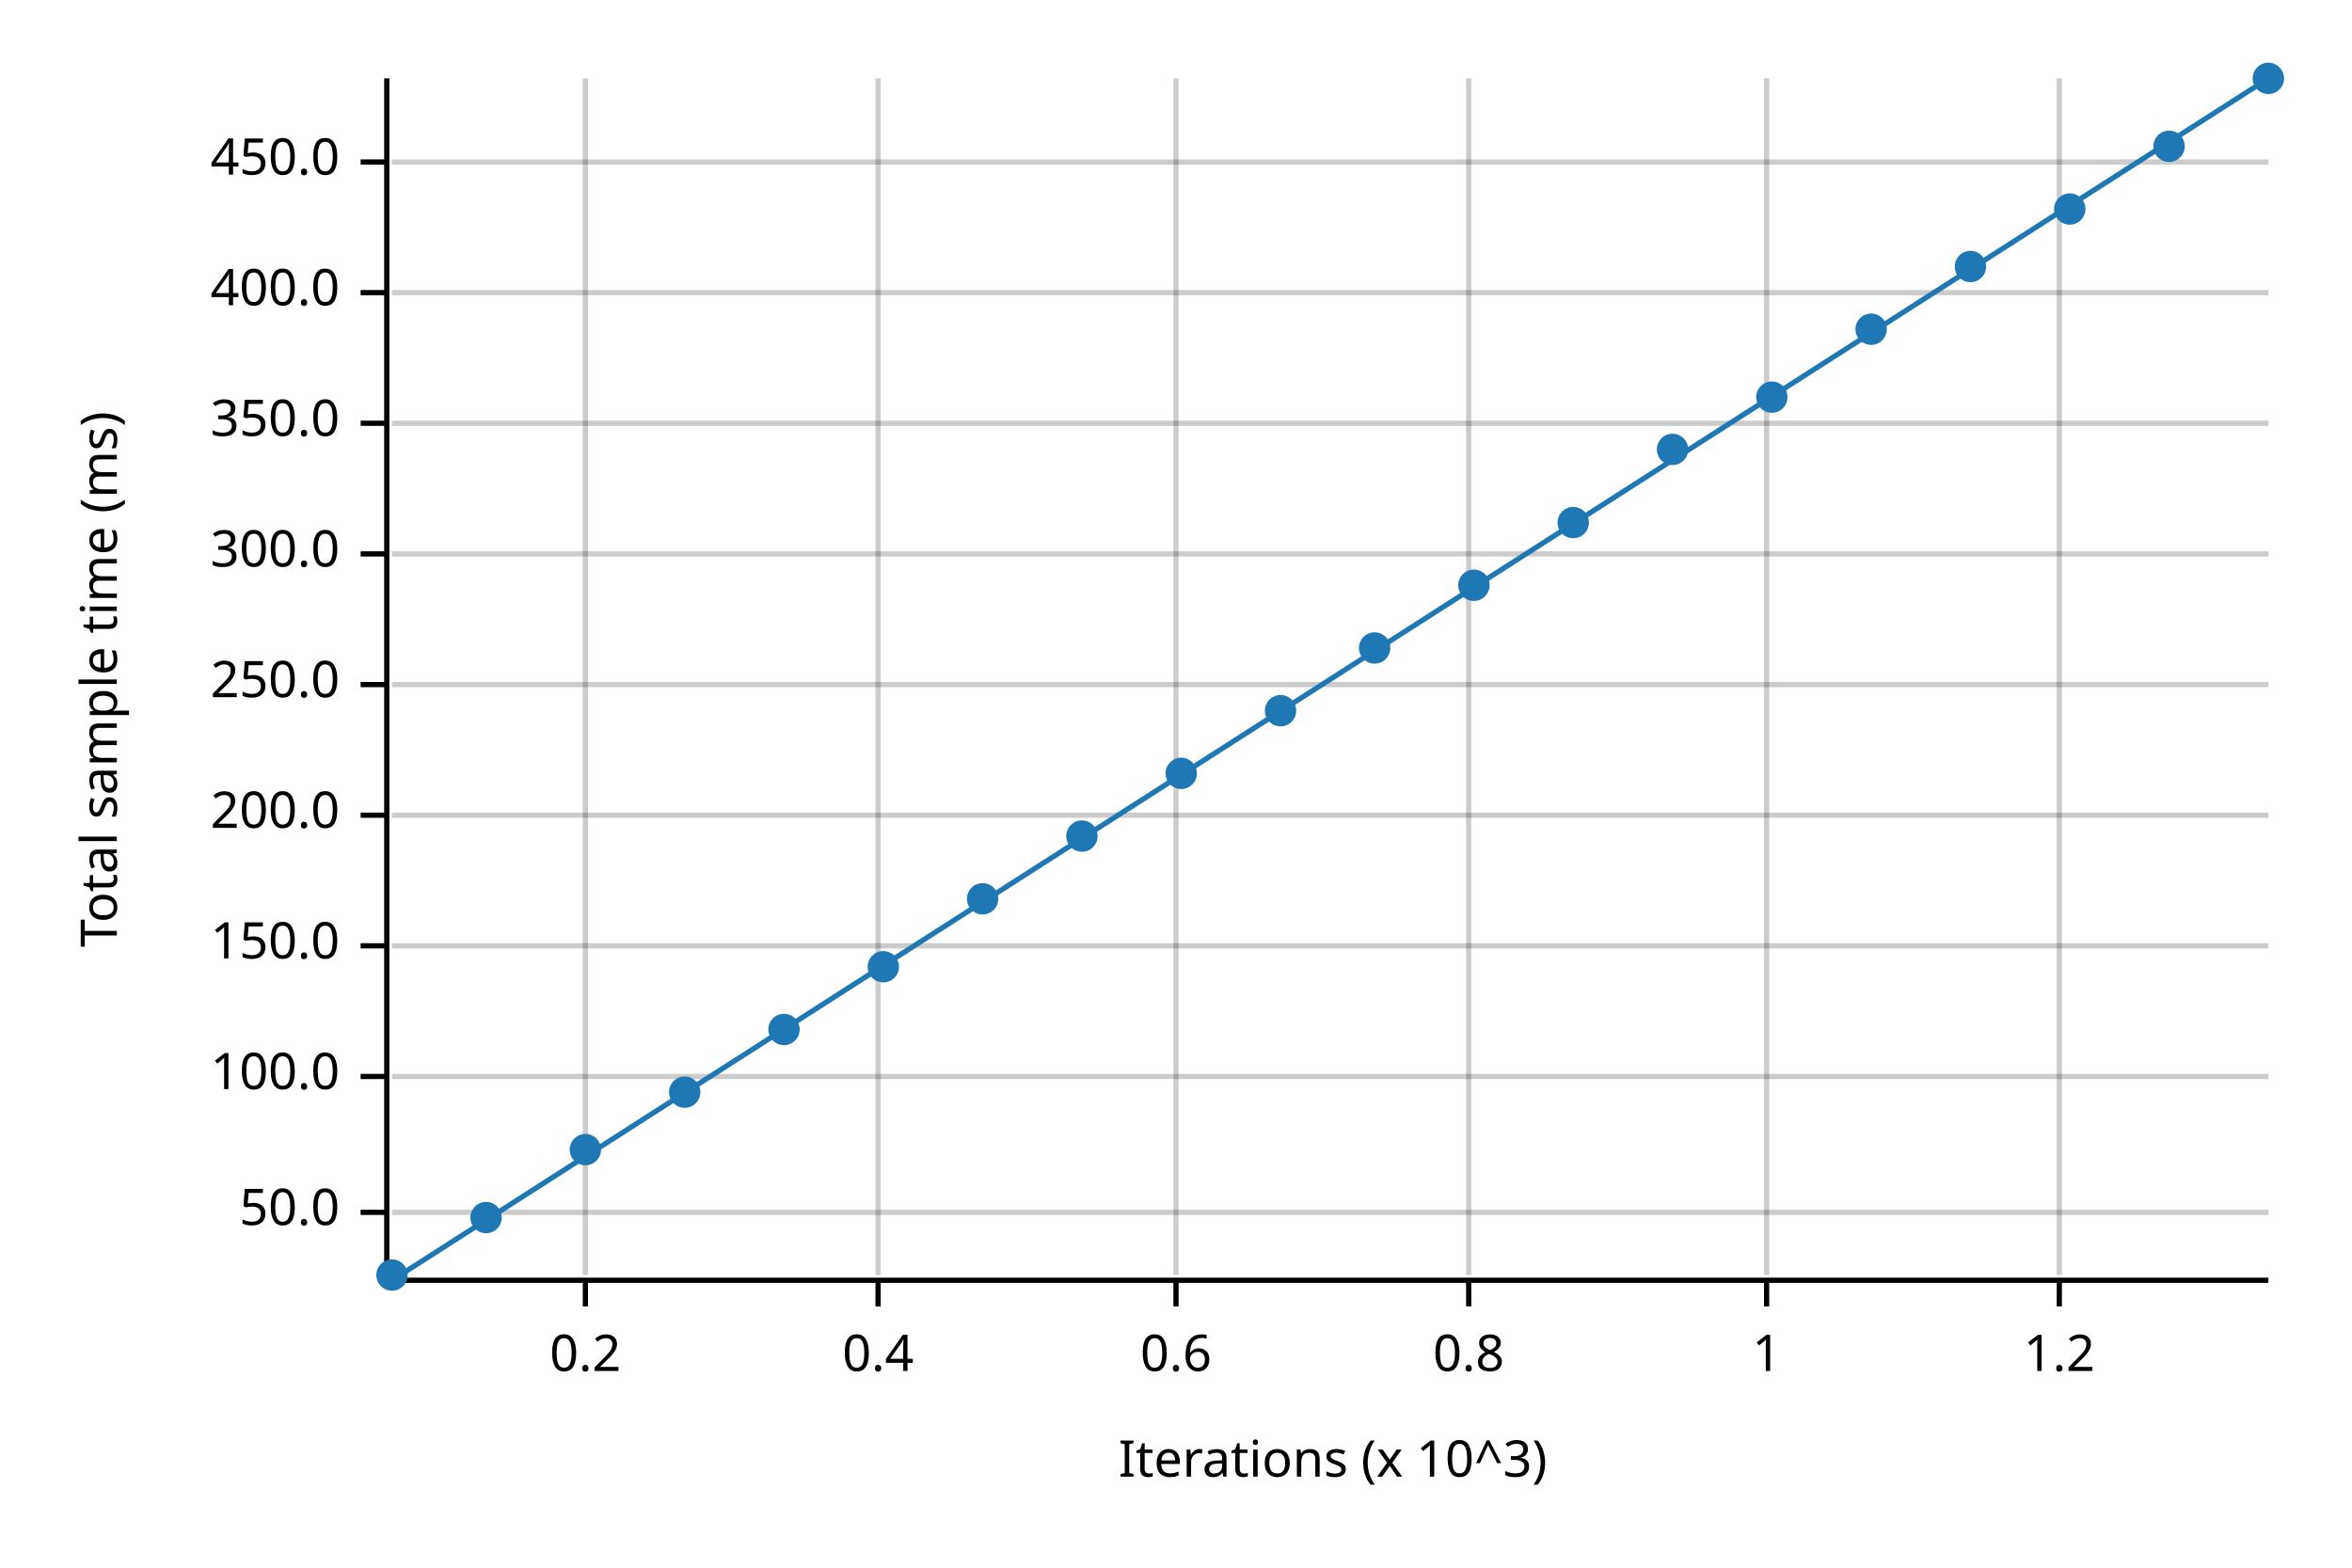
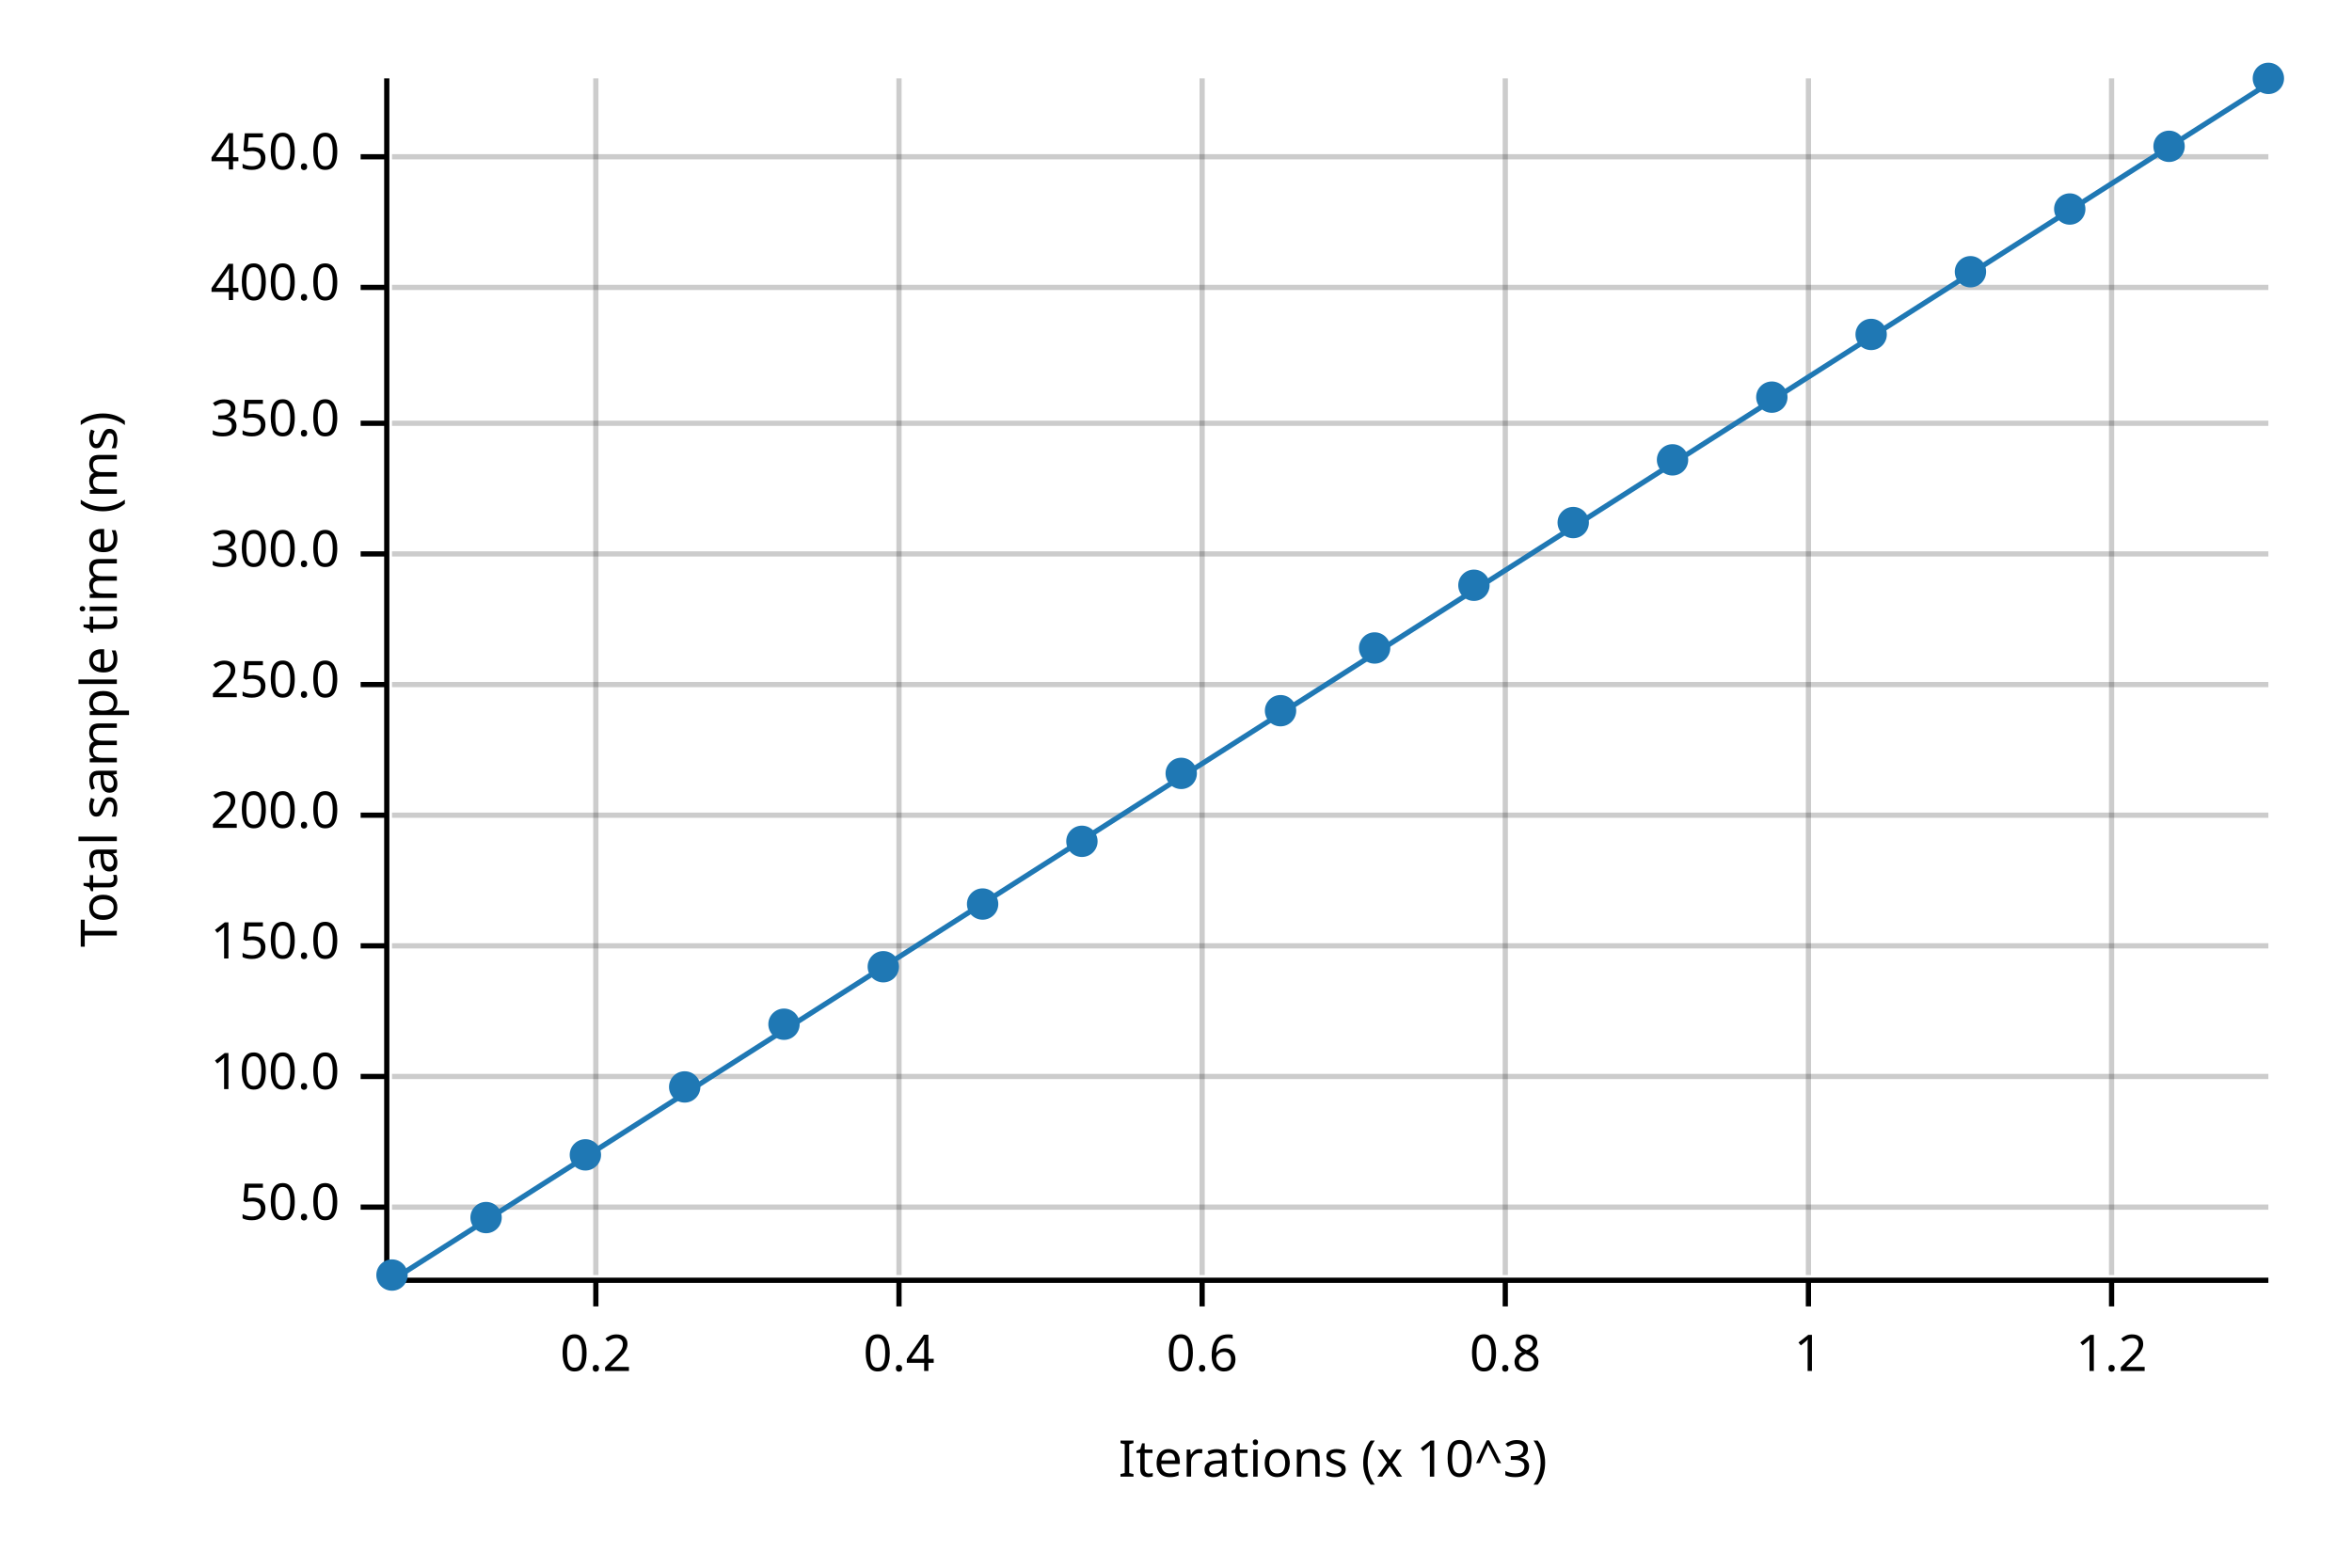
<svg xmlns="http://www.w3.org/2000/svg" width="450" height="300" viewBox="0 0 450 300">
  <text x="15" y="130" dy="0.76em" text-anchor="middle" font-family="sans-serif" font-size="9.677" opacity="1" fill="#000000" transform="rotate(270, 15, 130)">
Total sample time (ms)
</text>
  <text x="255" y="285" dy="-0.5ex" text-anchor="middle" font-family="sans-serif" font-size="9.677" opacity="1" fill="#000000">
Iterations (x 10^3)
</text>
-   <line opacity="0.2" stroke="#000000" stroke-width="1" x1="112" y1="244" x2="112" y2="15" />
-   <line opacity="0.2" stroke="#000000" stroke-width="1" x1="168" y1="244" x2="168" y2="15" />
-   <line opacity="0.2" stroke="#000000" stroke-width="1" x1="225" y1="244" x2="225" y2="15" />
-   <line opacity="0.2" stroke="#000000" stroke-width="1" x1="281" y1="244" x2="281" y2="15" />
-   <line opacity="0.2" stroke="#000000" stroke-width="1" x1="338" y1="244" x2="338" y2="15" />
-   <line opacity="0.2" stroke="#000000" stroke-width="1" x1="394" y1="244" x2="394" y2="15" />
-   <line opacity="0.2" stroke="#000000" stroke-width="1" x1="75" y1="232" x2="434" y2="232" />
+   <line opacity="0.2" stroke="#000000" stroke-width="1" x1="114" y1="244" x2="114" y2="15" />
+   <line opacity="0.2" stroke="#000000" stroke-width="1" x1="172" y1="244" x2="172" y2="15" />
+   <line opacity="0.2" stroke="#000000" stroke-width="1" x1="230" y1="244" x2="230" y2="15" />
+   <line opacity="0.2" stroke="#000000" stroke-width="1" x1="288" y1="244" x2="288" y2="15" />
+   <line opacity="0.2" stroke="#000000" stroke-width="1" x1="346" y1="244" x2="346" y2="15" />
+   <line opacity="0.2" stroke="#000000" stroke-width="1" x1="404" y1="244" x2="404" y2="15" />
+   <line opacity="0.2" stroke="#000000" stroke-width="1" x1="75" y1="231" x2="434" y2="231" />
  <line opacity="0.2" stroke="#000000" stroke-width="1" x1="75" y1="206" x2="434" y2="206" />
  <line opacity="0.2" stroke="#000000" stroke-width="1" x1="75" y1="181" x2="434" y2="181" />
  <line opacity="0.2" stroke="#000000" stroke-width="1" x1="75" y1="156" x2="434" y2="156" />
  <line opacity="0.2" stroke="#000000" stroke-width="1" x1="75" y1="131" x2="434" y2="131" />
  <line opacity="0.2" stroke="#000000" stroke-width="1" x1="75" y1="106" x2="434" y2="106" />
  <line opacity="0.2" stroke="#000000" stroke-width="1" x1="75" y1="81" x2="434" y2="81" />
-   <line opacity="0.2" stroke="#000000" stroke-width="1" x1="75" y1="56" x2="434" y2="56" />
-   <line opacity="0.2" stroke="#000000" stroke-width="1" x1="75" y1="31" x2="434" y2="31" />
+   <line opacity="0.2" stroke="#000000" stroke-width="1" x1="75" y1="55" x2="434" y2="55" />
+   <line opacity="0.2" stroke="#000000" stroke-width="1" x1="75" y1="30" x2="434" y2="30" />
  <polyline fill="none" opacity="1" stroke="#000000" stroke-width="1" points="74,15 74,244 " />
-   <text x="65" y="232" dy="0.5ex" text-anchor="end" font-family="sans-serif" font-size="9.677" opacity="1" fill="#000000">
+   <text x="65" y="231" dy="0.5ex" text-anchor="end" font-family="sans-serif" font-size="9.677" opacity="1" fill="#000000">
50.0
</text>
-   <polyline fill="none" opacity="1" stroke="#000000" stroke-width="1" points="69,232 74,232 " />
+   <polyline fill="none" opacity="1" stroke="#000000" stroke-width="1" points="69,231 74,231 " />
  <text x="65" y="206" dy="0.5ex" text-anchor="end" font-family="sans-serif" font-size="9.677" opacity="1" fill="#000000">
100.0
</text>
  <polyline fill="none" opacity="1" stroke="#000000" stroke-width="1" points="69,206 74,206 " />
  <text x="65" y="181" dy="0.5ex" text-anchor="end" font-family="sans-serif" font-size="9.677" opacity="1" fill="#000000">
150.0
</text>
  <polyline fill="none" opacity="1" stroke="#000000" stroke-width="1" points="69,181 74,181 " />
  <text x="65" y="156" dy="0.5ex" text-anchor="end" font-family="sans-serif" font-size="9.677" opacity="1" fill="#000000">
200.0
</text>
  <polyline fill="none" opacity="1" stroke="#000000" stroke-width="1" points="69,156 74,156 " />
  <text x="65" y="131" dy="0.5ex" text-anchor="end" font-family="sans-serif" font-size="9.677" opacity="1" fill="#000000">
250.0
</text>
  <polyline fill="none" opacity="1" stroke="#000000" stroke-width="1" points="69,131 74,131 " />
  <text x="65" y="106" dy="0.5ex" text-anchor="end" font-family="sans-serif" font-size="9.677" opacity="1" fill="#000000">
300.0
</text>
  <polyline fill="none" opacity="1" stroke="#000000" stroke-width="1" points="69,106 74,106 " />
  <text x="65" y="81" dy="0.5ex" text-anchor="end" font-family="sans-serif" font-size="9.677" opacity="1" fill="#000000">
350.0
</text>
  <polyline fill="none" opacity="1" stroke="#000000" stroke-width="1" points="69,81 74,81 " />
-   <text x="65" y="56" dy="0.5ex" text-anchor="end" font-family="sans-serif" font-size="9.677" opacity="1" fill="#000000">
+   <text x="65" y="55" dy="0.5ex" text-anchor="end" font-family="sans-serif" font-size="9.677" opacity="1" fill="#000000">
400.0
</text>
-   <polyline fill="none" opacity="1" stroke="#000000" stroke-width="1" points="69,56 74,56 " />
-   <text x="65" y="31" dy="0.5ex" text-anchor="end" font-family="sans-serif" font-size="9.677" opacity="1" fill="#000000">
+   <polyline fill="none" opacity="1" stroke="#000000" stroke-width="1" points="69,55 74,55 " />
+   <text x="65" y="30" dy="0.5ex" text-anchor="end" font-family="sans-serif" font-size="9.677" opacity="1" fill="#000000">
450.0
</text>
-   <polyline fill="none" opacity="1" stroke="#000000" stroke-width="1" points="69,31 74,31 " />
+   <polyline fill="none" opacity="1" stroke="#000000" stroke-width="1" points="69,30 74,30 " />
  <polyline fill="none" opacity="1" stroke="#000000" stroke-width="1" points="75,245 434,245 " />
-   <text x="112" y="255" dy="0.76em" text-anchor="middle" font-family="sans-serif" font-size="9.677" opacity="1" fill="#000000">
+   <text x="114" y="255" dy="0.76em" text-anchor="middle" font-family="sans-serif" font-size="9.677" opacity="1" fill="#000000">
0.2
</text>
-   <polyline fill="none" opacity="1" stroke="#000000" stroke-width="1" points="112,245 112,250 " />
-   <text x="168" y="255" dy="0.76em" text-anchor="middle" font-family="sans-serif" font-size="9.677" opacity="1" fill="#000000">
+   <polyline fill="none" opacity="1" stroke="#000000" stroke-width="1" points="114,245 114,250 " />
+   <text x="172" y="255" dy="0.76em" text-anchor="middle" font-family="sans-serif" font-size="9.677" opacity="1" fill="#000000">
0.4
</text>
-   <polyline fill="none" opacity="1" stroke="#000000" stroke-width="1" points="168,245 168,250 " />
-   <text x="225" y="255" dy="0.76em" text-anchor="middle" font-family="sans-serif" font-size="9.677" opacity="1" fill="#000000">
+   <polyline fill="none" opacity="1" stroke="#000000" stroke-width="1" points="172,245 172,250 " />
+   <text x="230" y="255" dy="0.76em" text-anchor="middle" font-family="sans-serif" font-size="9.677" opacity="1" fill="#000000">
0.6
</text>
-   <polyline fill="none" opacity="1" stroke="#000000" stroke-width="1" points="225,245 225,250 " />
-   <text x="281" y="255" dy="0.76em" text-anchor="middle" font-family="sans-serif" font-size="9.677" opacity="1" fill="#000000">
+   <polyline fill="none" opacity="1" stroke="#000000" stroke-width="1" points="230,245 230,250 " />
+   <text x="288" y="255" dy="0.76em" text-anchor="middle" font-family="sans-serif" font-size="9.677" opacity="1" fill="#000000">
0.8
</text>
-   <polyline fill="none" opacity="1" stroke="#000000" stroke-width="1" points="281,245 281,250 " />
-   <text x="338" y="255" dy="0.76em" text-anchor="middle" font-family="sans-serif" font-size="9.677" opacity="1" fill="#000000">
+   <polyline fill="none" opacity="1" stroke="#000000" stroke-width="1" points="288,245 288,250 " />
+   <text x="346" y="255" dy="0.76em" text-anchor="middle" font-family="sans-serif" font-size="9.677" opacity="1" fill="#000000">
1
</text>
-   <polyline fill="none" opacity="1" stroke="#000000" stroke-width="1" points="338,245 338,250 " />
-   <text x="394" y="255" dy="0.76em" text-anchor="middle" font-family="sans-serif" font-size="9.677" opacity="1" fill="#000000">
+   <polyline fill="none" opacity="1" stroke="#000000" stroke-width="1" points="346,245 346,250 " />
+   <text x="404" y="255" dy="0.76em" text-anchor="middle" font-family="sans-serif" font-size="9.677" opacity="1" fill="#000000">
1.2
</text>
-   <polyline fill="none" opacity="1" stroke="#000000" stroke-width="1" points="394,245 394,250 " />
+   <polyline fill="none" opacity="1" stroke="#000000" stroke-width="1" points="404,245 404,250 " />
  <circle cx="75" cy="244" r="3" opacity="1" fill="#1F78B4" stroke="none" stroke-width="1" />
  <circle cx="93" cy="233" r="3" opacity="1" fill="#1F78B4" stroke="none" stroke-width="1" />
-   <circle cx="112" cy="220" r="3" opacity="1" fill="#1F78B4" stroke="none" stroke-width="1" />
-   <circle cx="131" cy="209" r="3" opacity="1" fill="#1F78B4" stroke="none" stroke-width="1" />
-   <circle cx="150" cy="197" r="3" opacity="1" fill="#1F78B4" stroke="none" stroke-width="1" />
+   <circle cx="112" cy="221" r="3" opacity="1" fill="#1F78B4" stroke="none" stroke-width="1" />
+   <circle cx="131" cy="208" r="3" opacity="1" fill="#1F78B4" stroke="none" stroke-width="1" />
+   <circle cx="150" cy="196" r="3" opacity="1" fill="#1F78B4" stroke="none" stroke-width="1" />
  <circle cx="169" cy="185" r="3" opacity="1" fill="#1F78B4" stroke="none" stroke-width="1" />
-   <circle cx="188" cy="172" r="3" opacity="1" fill="#1F78B4" stroke="none" stroke-width="1" />
-   <circle cx="207" cy="160" r="3" opacity="1" fill="#1F78B4" stroke="none" stroke-width="1" />
+   <circle cx="188" cy="173" r="3" opacity="1" fill="#1F78B4" stroke="none" stroke-width="1" />
+   <circle cx="207" cy="161" r="3" opacity="1" fill="#1F78B4" stroke="none" stroke-width="1" />
  <circle cx="226" cy="148" r="3" opacity="1" fill="#1F78B4" stroke="none" stroke-width="1" />
  <circle cx="245" cy="136" r="3" opacity="1" fill="#1F78B4" stroke="none" stroke-width="1" />
  <circle cx="263" cy="124" r="3" opacity="1" fill="#1F78B4" stroke="none" stroke-width="1" />
  <circle cx="282" cy="112" r="3" opacity="1" fill="#1F78B4" stroke="none" stroke-width="1" />
  <circle cx="301" cy="100" r="3" opacity="1" fill="#1F78B4" stroke="none" stroke-width="1" />
-   <circle cx="320" cy="86" r="3" opacity="1" fill="#1F78B4" stroke="none" stroke-width="1" />
+   <circle cx="320" cy="88" r="3" opacity="1" fill="#1F78B4" stroke="none" stroke-width="1" />
  <circle cx="339" cy="76" r="3" opacity="1" fill="#1F78B4" stroke="none" stroke-width="1" />
-   <circle cx="358" cy="63" r="3" opacity="1" fill="#1F78B4" stroke="none" stroke-width="1" />
-   <circle cx="377" cy="51" r="3" opacity="1" fill="#1F78B4" stroke="none" stroke-width="1" />
+   <circle cx="358" cy="64" r="3" opacity="1" fill="#1F78B4" stroke="none" stroke-width="1" />
+   <circle cx="377" cy="52" r="3" opacity="1" fill="#1F78B4" stroke="none" stroke-width="1" />
  <circle cx="396" cy="40" r="3" opacity="1" fill="#1F78B4" stroke="none" stroke-width="1" />
  <circle cx="415" cy="28" r="3" opacity="1" fill="#1F78B4" stroke="none" stroke-width="1" />
  <circle cx="434" cy="15" r="3" opacity="1" fill="#1F78B4" stroke="none" stroke-width="1" />
-   <polyline fill="none" opacity="1" stroke="#1F78B4" stroke-width="1" points="75,245 434,15 " />
-   <polygon opacity="0.25" fill="#1F78B4" points="75,245 434,15 434,15 " />
+   <polyline fill="none" opacity="1" stroke="#1F78B4" stroke-width="1" points="75,245 434,16 " />
+   <polygon opacity="0.25" fill="#1F78B4" points="75,245 434,16 434,16 " />
</svg>
